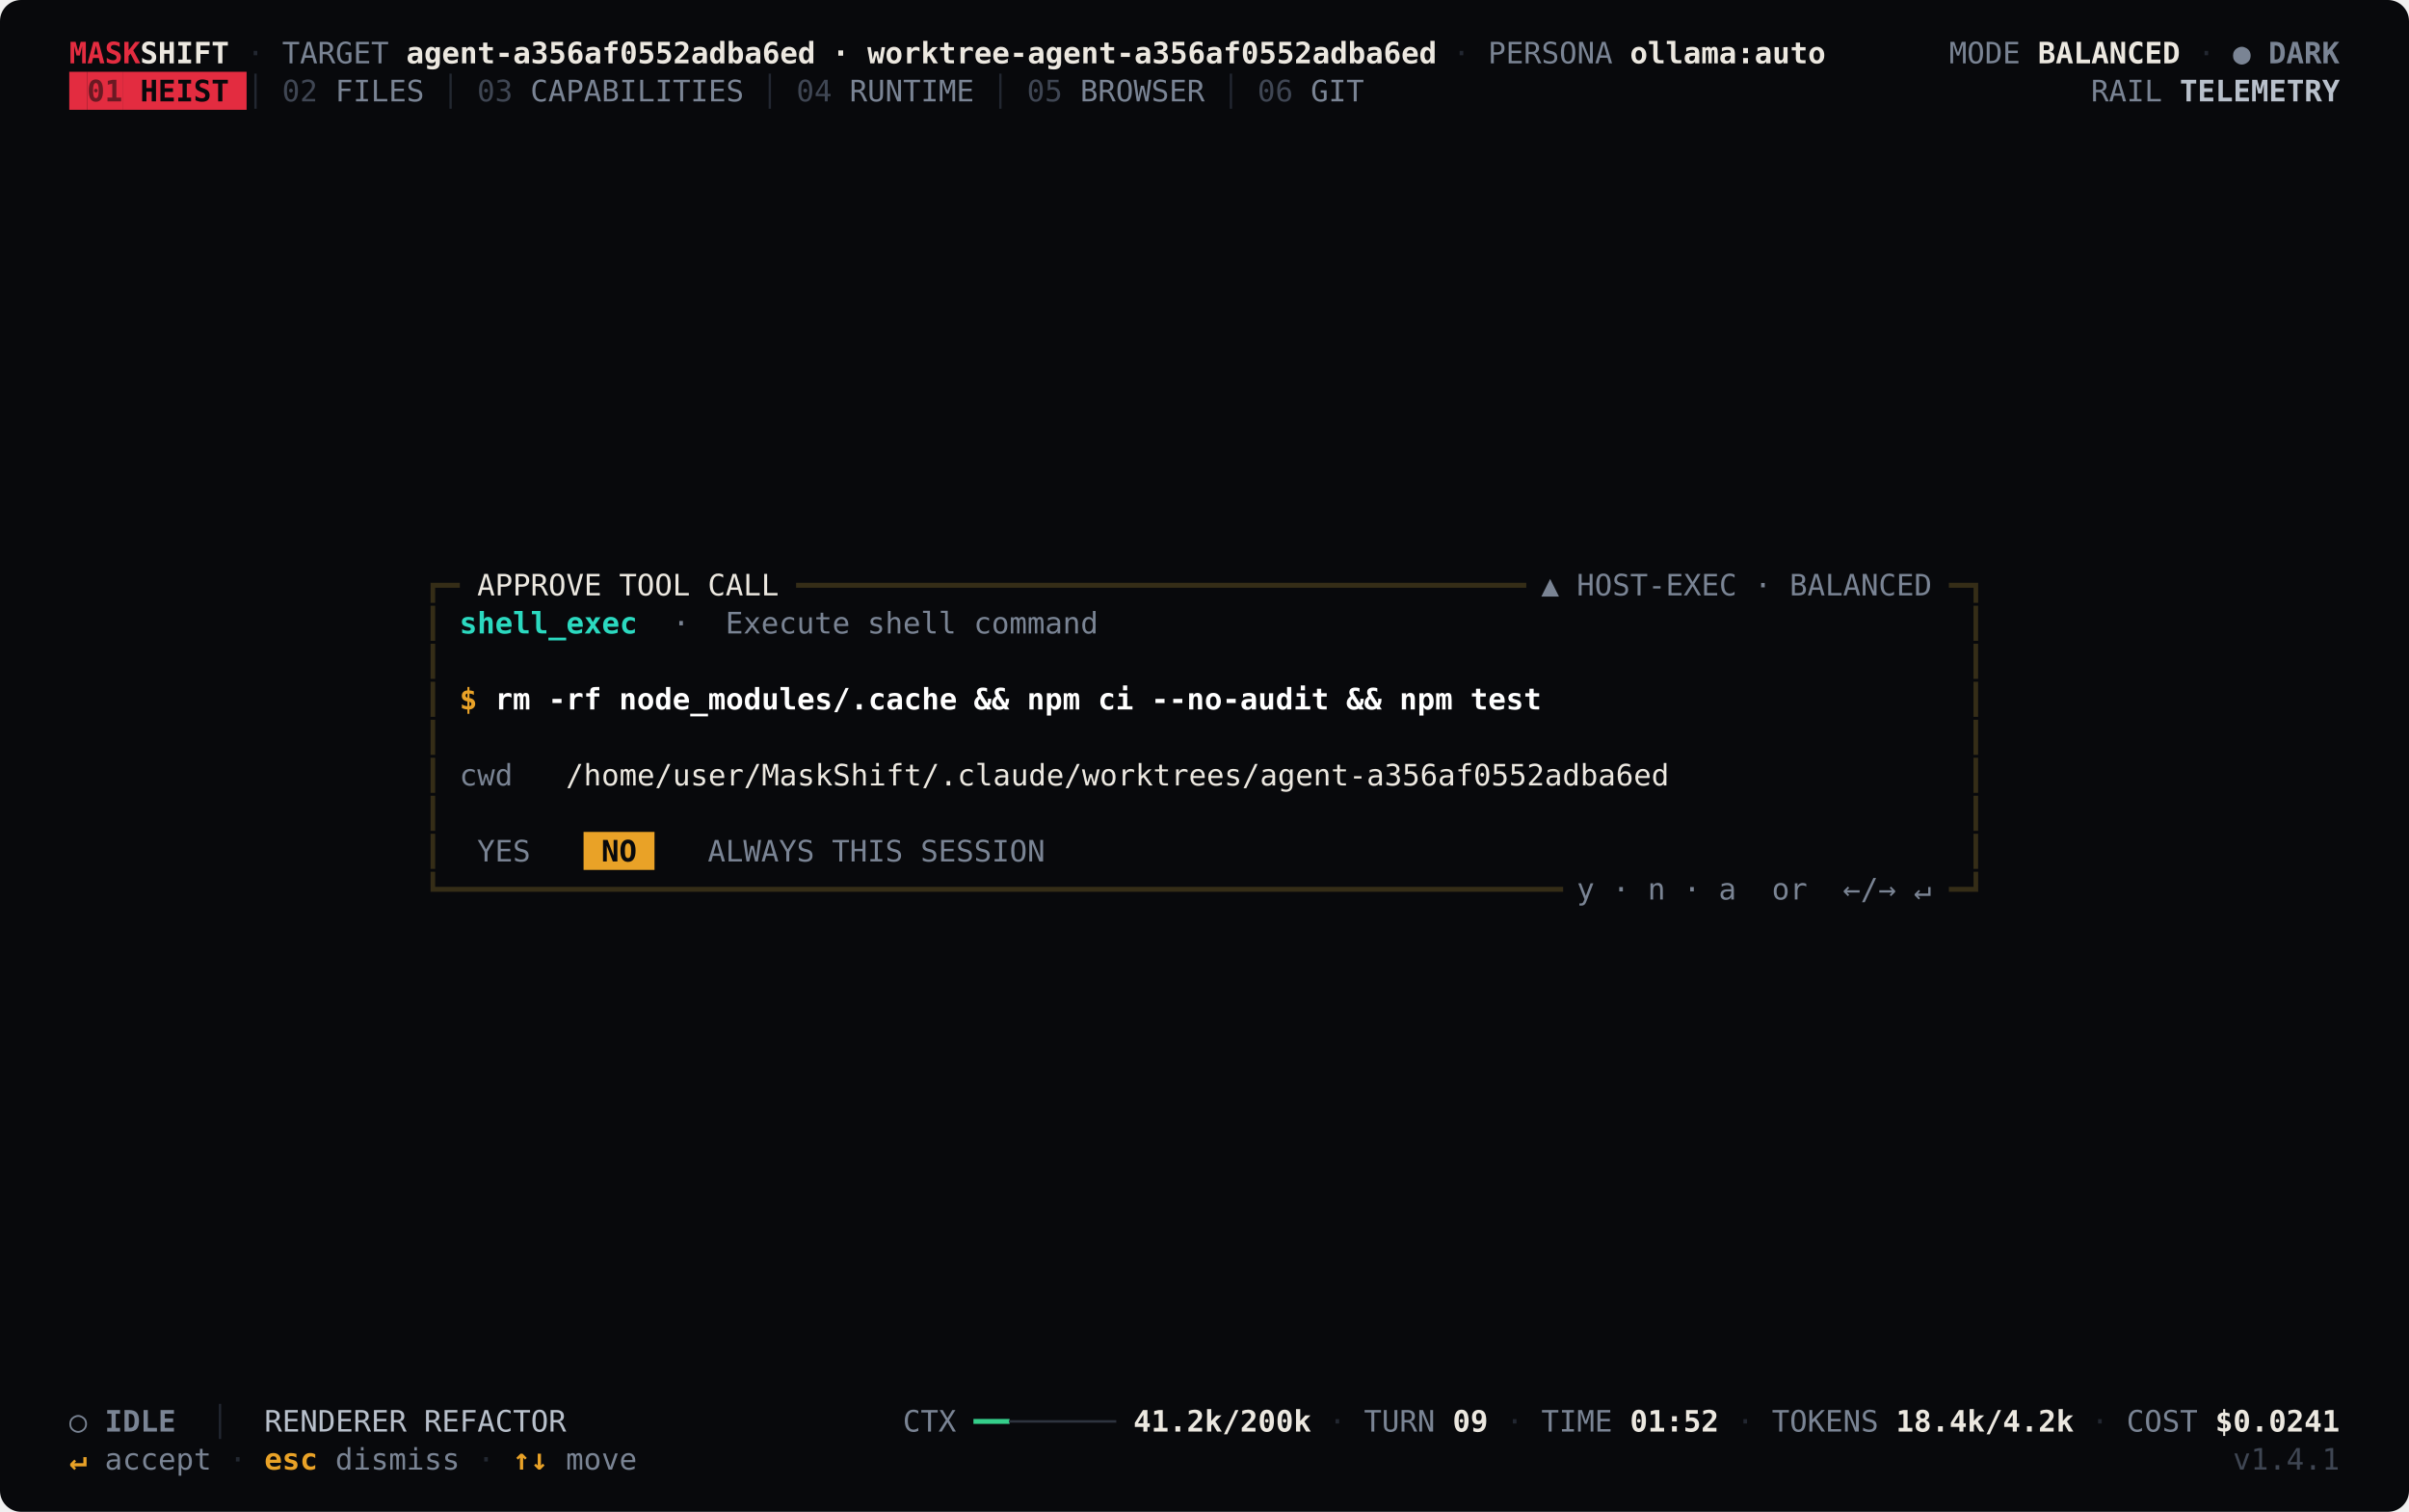
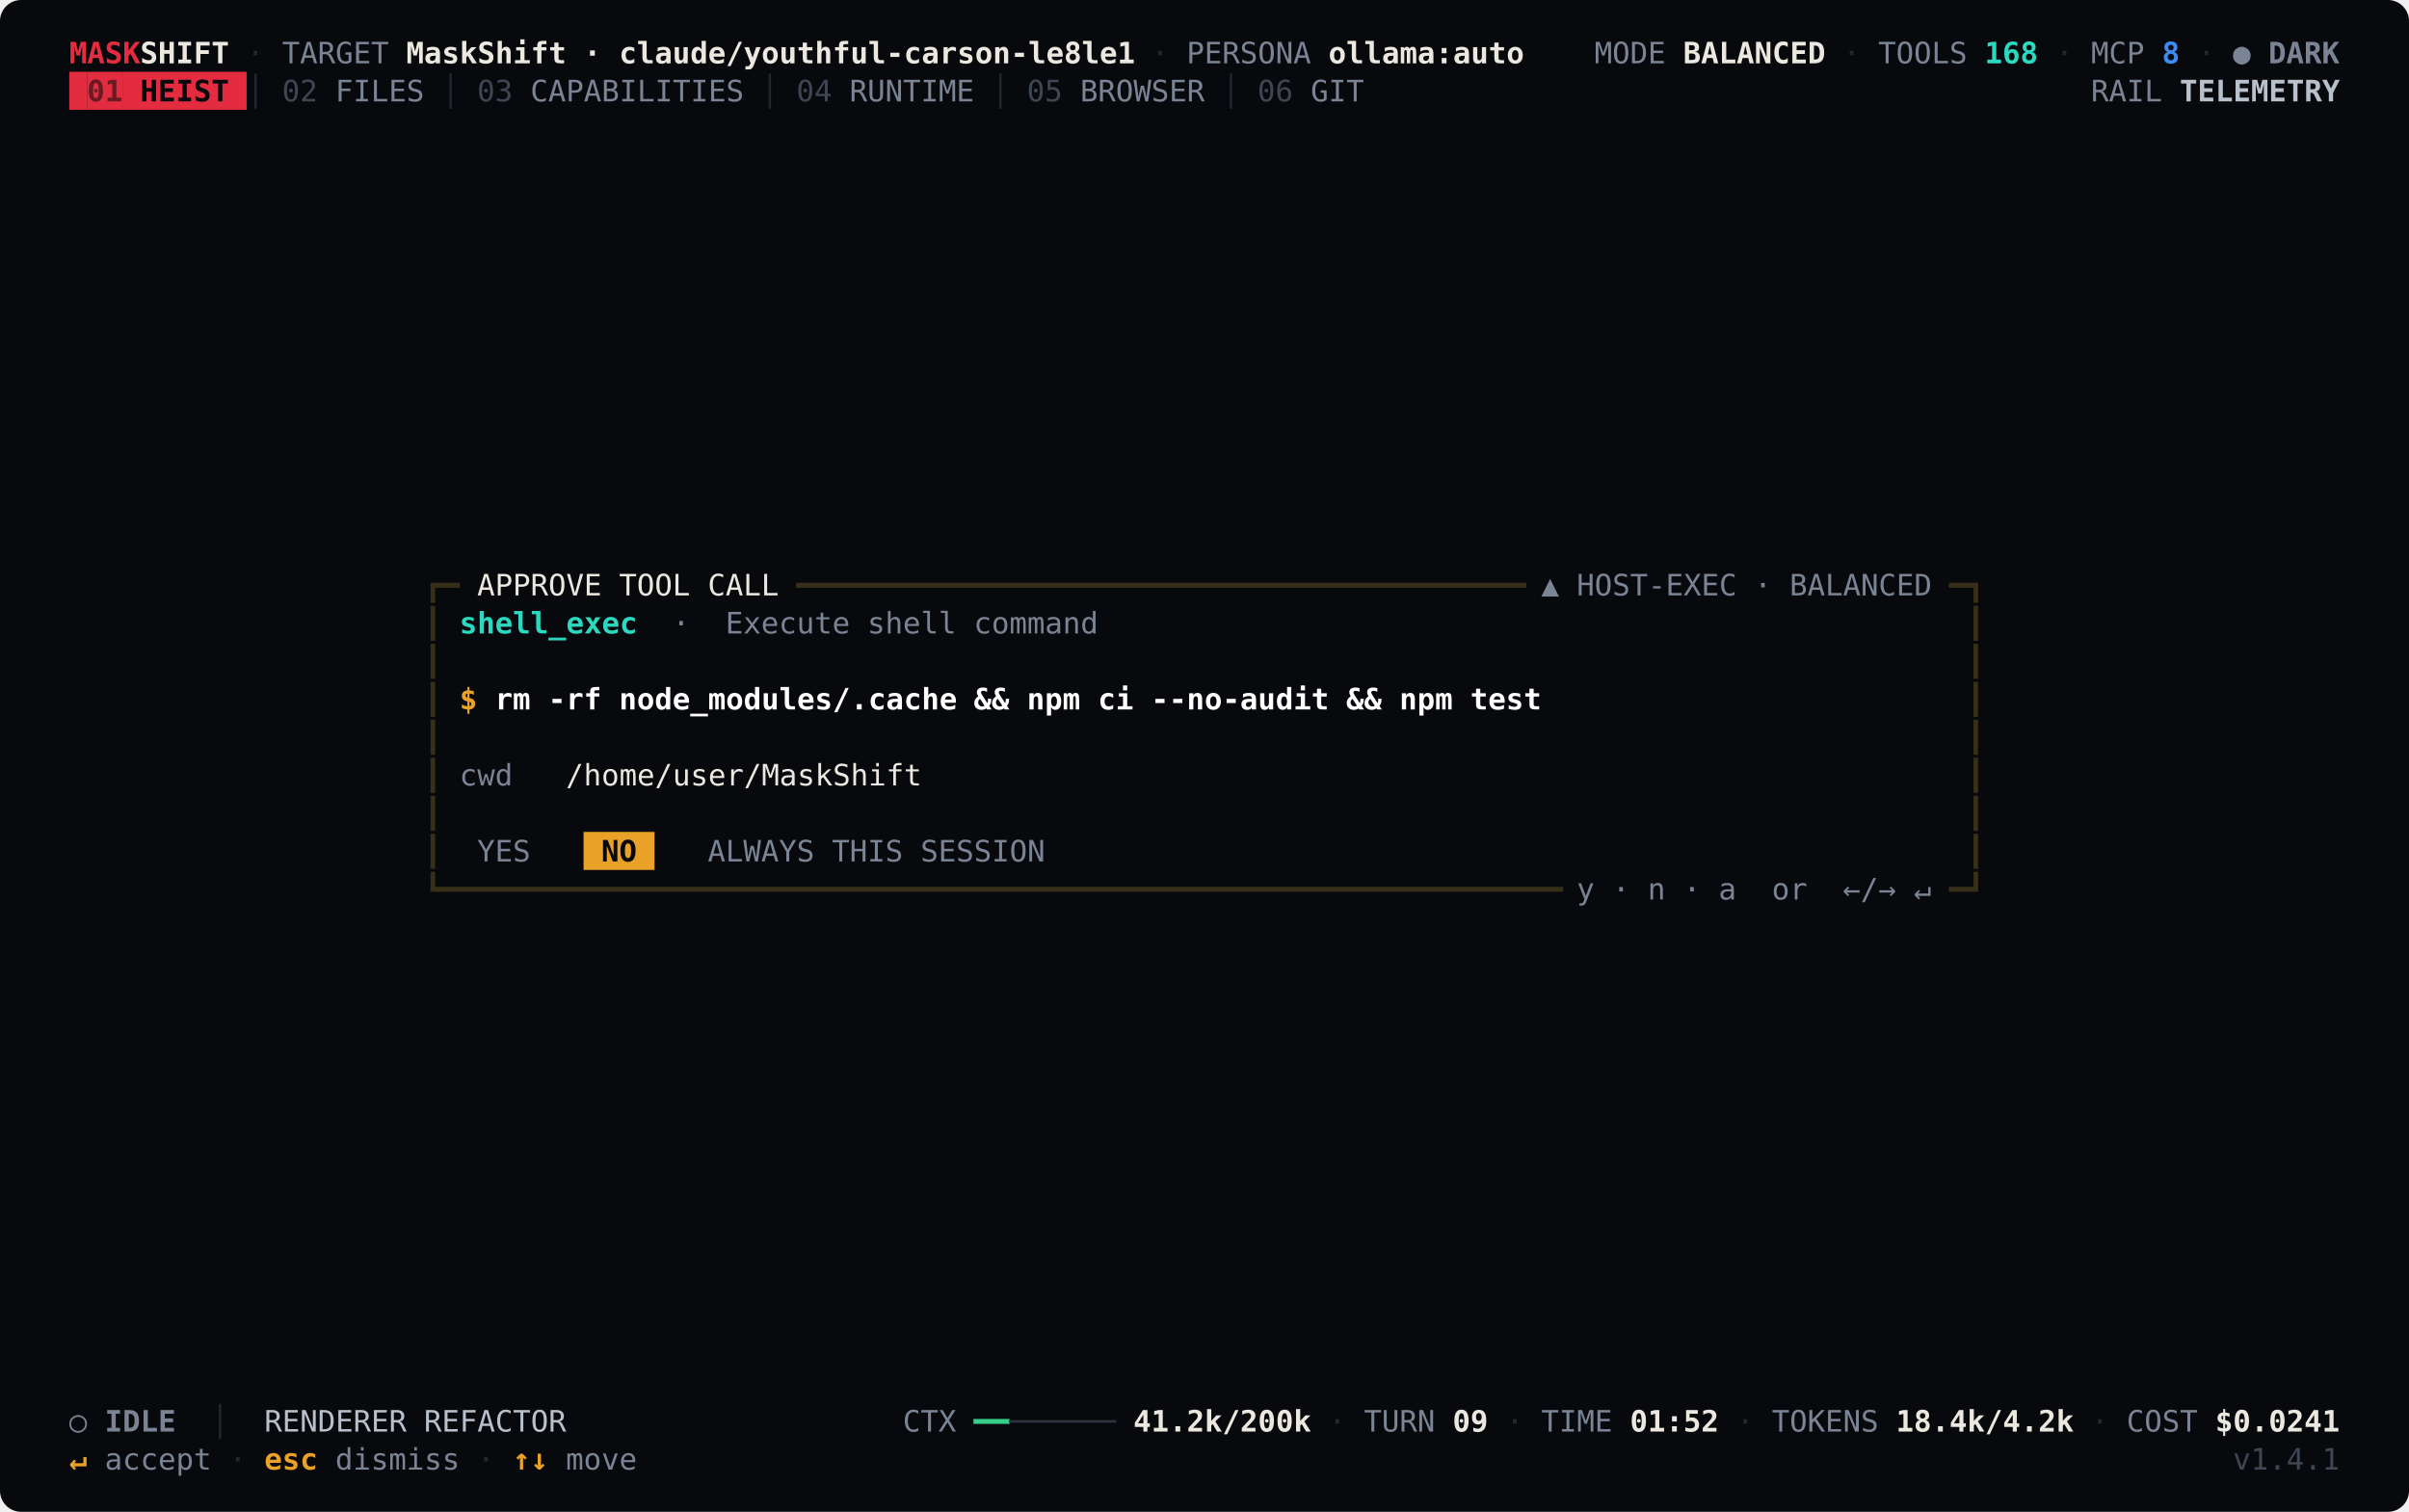
<svg xmlns="http://www.w3.org/2000/svg" width="1141" height="716" viewBox="0 0 1141 716" role="img" aria-label="MaskShift — approving a tool call">
  <rect width="100%" height="100%" rx="10" fill="#08090C" />
  <g font-family="SFMono-Regular, Menlo, Consolas, DejaVu Sans Mono, monospace" font-size="14" xml:space="preserve">
    <text x="32.80" y="30.00" fill="#e32c40" textLength="33.60" lengthAdjust="spacingAndGlyphs" font-weight="700">MASK</text>
    <text x="66.40" y="30.00" fill="#ece8e0" textLength="42.00" lengthAdjust="spacingAndGlyphs" font-weight="700">SHIFT</text>
    <text x="116.80" y="30.00" fill="#222731" textLength="8.40" lengthAdjust="spacingAndGlyphs">·</text>
    <text x="133.60" y="30.00" fill="#7a8494" textLength="50.40" lengthAdjust="spacingAndGlyphs">TARGET</text>
-     <text x="192.40" y="30.00" fill="#ece8e0" textLength="193.20" lengthAdjust="spacingAndGlyphs" font-weight="700">agent-a356af0552adba6ed</text>
-     <text x="394.00" y="30.00" fill="#ece8e0" textLength="8.40" lengthAdjust="spacingAndGlyphs" font-weight="700">·</text>
-     <text x="410.80" y="30.00" fill="#ece8e0" textLength="268.80" lengthAdjust="spacingAndGlyphs" font-weight="700">worktree-agent-a356af0552adba6ed</text>
-     <text x="688.00" y="30.00" fill="#222731" textLength="8.40" lengthAdjust="spacingAndGlyphs">·</text>
-     <text x="704.80" y="30.00" fill="#7a8494" textLength="58.80" lengthAdjust="spacingAndGlyphs">PERSONA</text>
-     <text x="772.00" y="30.00" fill="#ece8e0" textLength="92.40" lengthAdjust="spacingAndGlyphs" font-weight="700">ollama:auto</text>
-     <text x="923.20" y="30.00" fill="#7a8494" textLength="33.60" lengthAdjust="spacingAndGlyphs">MODE</text>
-     <text x="965.20" y="30.00" fill="#ece8e0" textLength="67.20" lengthAdjust="spacingAndGlyphs" font-weight="700">BALANCED</text>
+     <text x="192.40" y="30.00" fill="#ece8e0" textLength="75.60" lengthAdjust="spacingAndGlyphs" font-weight="700">MaskShift</text>
+     <text x="276.40" y="30.00" fill="#ece8e0" textLength="8.40" lengthAdjust="spacingAndGlyphs" font-weight="700">·</text>
+     <text x="293.20" y="30.00" fill="#ece8e0" textLength="243.60" lengthAdjust="spacingAndGlyphs" font-weight="700">claude/youthful-carson-le8le1</text>
+     <text x="545.20" y="30.00" fill="#222731" textLength="8.40" lengthAdjust="spacingAndGlyphs">·</text>
+     <text x="562.00" y="30.00" fill="#7a8494" textLength="58.80" lengthAdjust="spacingAndGlyphs">PERSONA</text>
+     <text x="629.20" y="30.00" fill="#ece8e0" textLength="92.40" lengthAdjust="spacingAndGlyphs" font-weight="700">ollama:auto</text>
+     <text x="755.20" y="30.00" fill="#7a8494" textLength="33.60" lengthAdjust="spacingAndGlyphs">MODE</text>
+     <text x="797.20" y="30.00" fill="#ece8e0" textLength="67.20" lengthAdjust="spacingAndGlyphs" font-weight="700">BALANCED</text>
+     <text x="872.80" y="30.00" fill="#222731" textLength="8.40" lengthAdjust="spacingAndGlyphs">·</text>
+     <text x="889.60" y="30.00" fill="#7a8494" textLength="42.00" lengthAdjust="spacingAndGlyphs">TOOLS</text>
+     <text x="940.00" y="30.00" fill="#2bd9c0" textLength="25.20" lengthAdjust="spacingAndGlyphs" font-weight="700">168</text>
+     <text x="973.60" y="30.00" fill="#222731" textLength="8.40" lengthAdjust="spacingAndGlyphs">·</text>
+     <text x="990.40" y="30.00" fill="#7a8494" textLength="25.20" lengthAdjust="spacingAndGlyphs">MCP</text>
+     <text x="1024.00" y="30.00" fill="#3d8bf5" textLength="8.40" lengthAdjust="spacingAndGlyphs" font-weight="700">8</text>
    <text x="1040.80" y="30.00" fill="#222731" textLength="8.40" lengthAdjust="spacingAndGlyphs">·</text>
    <text x="1057.60" y="30.00" fill="#7a8494" textLength="8.40" lengthAdjust="spacingAndGlyphs">●</text>
    <text x="1074.40" y="30.00" fill="#7a8494" textLength="33.60" lengthAdjust="spacingAndGlyphs" font-weight="700">DARK</text>
    <rect x="32.80" y="34.00" width="8.40" height="18" fill="#e32c40" />
    <rect x="41.20" y="34.00" width="16.80" height="18" fill="#e32c40" />
    <text x="41.20" y="48.00" fill="#6b1923" textLength="16.80" lengthAdjust="spacingAndGlyphs" font-weight="700">01</text>
    <rect x="58.00" y="34.00" width="58.80" height="18" fill="#e32c40" />
    <text x="66.40" y="48.00" fill="#08090c" textLength="42.00" lengthAdjust="spacingAndGlyphs" font-weight="700">HEIST</text>
    <text x="116.80" y="48.00" fill="#222731" textLength="8.40" lengthAdjust="spacingAndGlyphs">│</text>
    <text x="133.60" y="48.00" fill="#3f4653" textLength="16.80" lengthAdjust="spacingAndGlyphs">02</text>
    <text x="158.80" y="48.00" fill="#7a8494" textLength="42.00" lengthAdjust="spacingAndGlyphs">FILES</text>
    <text x="209.20" y="48.00" fill="#222731" textLength="8.40" lengthAdjust="spacingAndGlyphs">│</text>
    <text x="226.00" y="48.00" fill="#3f4653" textLength="16.80" lengthAdjust="spacingAndGlyphs">03</text>
    <text x="251.20" y="48.00" fill="#7a8494" textLength="100.80" lengthAdjust="spacingAndGlyphs">CAPABILITIES</text>
    <text x="360.40" y="48.00" fill="#222731" textLength="8.40" lengthAdjust="spacingAndGlyphs">│</text>
    <text x="377.20" y="48.00" fill="#3f4653" textLength="16.80" lengthAdjust="spacingAndGlyphs">04</text>
    <text x="402.40" y="48.00" fill="#7a8494" textLength="58.80" lengthAdjust="spacingAndGlyphs">RUNTIME</text>
    <text x="469.60" y="48.00" fill="#222731" textLength="8.40" lengthAdjust="spacingAndGlyphs">│</text>
    <text x="486.40" y="48.00" fill="#3f4653" textLength="16.80" lengthAdjust="spacingAndGlyphs">05</text>
    <text x="511.60" y="48.00" fill="#7a8494" textLength="58.80" lengthAdjust="spacingAndGlyphs">BROWSER</text>
    <text x="578.80" y="48.00" fill="#222731" textLength="8.40" lengthAdjust="spacingAndGlyphs">│</text>
    <text x="595.60" y="48.00" fill="#3f4653" textLength="16.80" lengthAdjust="spacingAndGlyphs">06</text>
    <text x="620.80" y="48.00" fill="#7a8494" textLength="25.20" lengthAdjust="spacingAndGlyphs">GIT</text>
    <text x="990.40" y="48.00" fill="#7a8494" textLength="33.60" lengthAdjust="spacingAndGlyphs">RAIL</text>
    <text x="1032.40" y="48.00" fill="#b8c0cb" textLength="75.60" lengthAdjust="spacingAndGlyphs" font-weight="700">TELEMETRY</text>
-     <text x="200.80" y="282.00" fill="#352d17" textLength="16.80" lengthAdjust="spacingAndGlyphs">┏━</text>
+     <text x="200.80" y="282.00" fill="#372f18" textLength="16.80" lengthAdjust="spacingAndGlyphs">┏━</text>
    <text x="226.00" y="282.00" fill="#ece8e0" textLength="58.80" lengthAdjust="spacingAndGlyphs">APPROVE</text>
    <text x="293.20" y="282.00" fill="#ece8e0" textLength="33.60" lengthAdjust="spacingAndGlyphs">TOOL</text>
    <text x="335.20" y="282.00" fill="#ece8e0" textLength="33.60" lengthAdjust="spacingAndGlyphs">CALL</text>
-     <text x="377.20" y="282.00" fill="#352d17" textLength="344.40" lengthAdjust="spacingAndGlyphs">━━━━━━━━━━━━━━━━━━━━━━━━━━━━━━━━━━━━━━━━━</text>
+     <text x="377.20" y="282.00" fill="#372f18" textLength="344.40" lengthAdjust="spacingAndGlyphs">━━━━━━━━━━━━━━━━━━━━━━━━━━━━━━━━━━━━━━━━━</text>
    <text x="730.00" y="282.00" fill="#7a8494" textLength="8.40" lengthAdjust="spacingAndGlyphs">▲</text>
    <text x="746.80" y="282.00" fill="#7a8494" textLength="75.60" lengthAdjust="spacingAndGlyphs">HOST-EXEC</text>
    <text x="830.80" y="282.00" fill="#7a8494" textLength="8.40" lengthAdjust="spacingAndGlyphs">·</text>
    <text x="847.60" y="282.00" fill="#7a8494" textLength="67.20" lengthAdjust="spacingAndGlyphs">BALANCED</text>
-     <text x="923.20" y="282.00" fill="#352d17" textLength="16.80" lengthAdjust="spacingAndGlyphs">━┓</text>
-     <text x="200.80" y="300.00" fill="#352d17" textLength="8.40" lengthAdjust="spacingAndGlyphs">┃</text>
+     <text x="923.20" y="282.00" fill="#372f18" textLength="16.80" lengthAdjust="spacingAndGlyphs">━┓</text>
+     <text x="200.80" y="300.00" fill="#372f18" textLength="8.40" lengthAdjust="spacingAndGlyphs">┃</text>
    <text x="217.60" y="300.00" fill="#2bd9c0" textLength="84.00" lengthAdjust="spacingAndGlyphs" font-weight="700">shell_exec</text>
    <text x="318.40" y="300.00" fill="#7a8494" textLength="8.40" lengthAdjust="spacingAndGlyphs">·</text>
    <text x="343.60" y="300.00" fill="#7a8494" textLength="58.80" lengthAdjust="spacingAndGlyphs">Execute</text>
    <text x="410.80" y="300.00" fill="#7a8494" textLength="42.00" lengthAdjust="spacingAndGlyphs">shell</text>
    <text x="461.20" y="300.00" fill="#7a8494" textLength="58.80" lengthAdjust="spacingAndGlyphs">command</text>
-     <text x="931.60" y="300.00" fill="#352d17" textLength="8.40" lengthAdjust="spacingAndGlyphs">┃</text>
-     <text x="200.80" y="318.00" fill="#352d17" textLength="8.40" lengthAdjust="spacingAndGlyphs">┃</text>
-     <text x="931.60" y="318.00" fill="#352d17" textLength="8.40" lengthAdjust="spacingAndGlyphs">┃</text>
-     <text x="200.80" y="336.00" fill="#352d17" textLength="8.40" lengthAdjust="spacingAndGlyphs">┃</text>
+     <text x="931.60" y="300.00" fill="#372f18" textLength="8.40" lengthAdjust="spacingAndGlyphs">┃</text>
+     <text x="200.80" y="318.00" fill="#372f18" textLength="8.40" lengthAdjust="spacingAndGlyphs">┃</text>
+     <text x="931.60" y="318.00" fill="#372f18" textLength="8.40" lengthAdjust="spacingAndGlyphs">┃</text>
+     <text x="200.80" y="336.00" fill="#372f18" textLength="8.40" lengthAdjust="spacingAndGlyphs">┃</text>
    <text x="217.60" y="336.00" fill="#e9a227" textLength="8.40" lengthAdjust="spacingAndGlyphs" font-weight="700">$</text>
    <text x="234.40" y="336.00" fill="#ffffff" textLength="16.80" lengthAdjust="spacingAndGlyphs" font-weight="700">rm</text>
    <text x="259.60" y="336.00" fill="#ffffff" textLength="25.20" lengthAdjust="spacingAndGlyphs" font-weight="700">-rf</text>
    <text x="293.20" y="336.00" fill="#ffffff" textLength="159.60" lengthAdjust="spacingAndGlyphs" font-weight="700">node_modules/.cache</text>
    <text x="461.20" y="336.00" fill="#ffffff" textLength="16.80" lengthAdjust="spacingAndGlyphs" font-weight="700">&amp;&amp;</text>
    <text x="486.40" y="336.00" fill="#ffffff" textLength="25.20" lengthAdjust="spacingAndGlyphs" font-weight="700">npm</text>
    <text x="520.00" y="336.00" fill="#ffffff" textLength="16.80" lengthAdjust="spacingAndGlyphs" font-weight="700">ci</text>
    <text x="545.20" y="336.00" fill="#ffffff" textLength="84.00" lengthAdjust="spacingAndGlyphs" font-weight="700">--no-audit</text>
    <text x="637.60" y="336.00" fill="#ffffff" textLength="16.80" lengthAdjust="spacingAndGlyphs" font-weight="700">&amp;&amp;</text>
    <text x="662.80" y="336.00" fill="#ffffff" textLength="25.20" lengthAdjust="spacingAndGlyphs" font-weight="700">npm</text>
    <text x="696.40" y="336.00" fill="#ffffff" textLength="33.60" lengthAdjust="spacingAndGlyphs" font-weight="700">test</text>
-     <text x="931.60" y="336.00" fill="#352d17" textLength="8.40" lengthAdjust="spacingAndGlyphs">┃</text>
-     <text x="200.80" y="354.00" fill="#352d17" textLength="8.40" lengthAdjust="spacingAndGlyphs">┃</text>
-     <text x="931.60" y="354.00" fill="#352d17" textLength="8.40" lengthAdjust="spacingAndGlyphs">┃</text>
-     <text x="200.80" y="372.00" fill="#352d17" textLength="8.40" lengthAdjust="spacingAndGlyphs">┃</text>
+     <text x="931.60" y="336.00" fill="#372f18" textLength="8.40" lengthAdjust="spacingAndGlyphs">┃</text>
+     <text x="200.80" y="354.00" fill="#372f18" textLength="8.40" lengthAdjust="spacingAndGlyphs">┃</text>
+     <text x="931.60" y="354.00" fill="#372f18" textLength="8.40" lengthAdjust="spacingAndGlyphs">┃</text>
+     <text x="200.80" y="372.00" fill="#372f18" textLength="8.40" lengthAdjust="spacingAndGlyphs">┃</text>
    <text x="217.60" y="372.00" fill="#7a8494" textLength="25.20" lengthAdjust="spacingAndGlyphs">cwd</text>
-     <text x="268.00" y="372.00" fill="#ece8e0" textLength="520.80" lengthAdjust="spacingAndGlyphs">/home/user/MaskShift/.claude/worktrees/agent-a356af0552adba6ed</text>
-     <text x="931.60" y="372.00" fill="#352d17" textLength="8.40" lengthAdjust="spacingAndGlyphs">┃</text>
-     <text x="200.80" y="390.00" fill="#352d17" textLength="8.40" lengthAdjust="spacingAndGlyphs">┃</text>
-     <text x="931.60" y="390.00" fill="#352d17" textLength="8.40" lengthAdjust="spacingAndGlyphs">┃</text>
-     <text x="200.80" y="408.00" fill="#352d17" textLength="8.40" lengthAdjust="spacingAndGlyphs">┃</text>
+     <text x="268.00" y="372.00" fill="#ece8e0" textLength="168.00" lengthAdjust="spacingAndGlyphs">/home/user/MaskShift</text>
+     <text x="931.60" y="372.00" fill="#372f18" textLength="8.40" lengthAdjust="spacingAndGlyphs">┃</text>
+     <text x="200.80" y="390.00" fill="#372f18" textLength="8.40" lengthAdjust="spacingAndGlyphs">┃</text>
+     <text x="931.60" y="390.00" fill="#372f18" textLength="8.40" lengthAdjust="spacingAndGlyphs">┃</text>
+     <text x="200.80" y="408.00" fill="#372f18" textLength="8.40" lengthAdjust="spacingAndGlyphs">┃</text>
    <text x="226.00" y="408.00" fill="#7a8494" textLength="25.20" lengthAdjust="spacingAndGlyphs">YES</text>
    <rect x="276.40" y="394.00" width="33.60" height="18" fill="#e9a227" />
    <text x="284.80" y="408.00" fill="#08090c" textLength="16.80" lengthAdjust="spacingAndGlyphs" font-weight="700">NO</text>
    <text x="335.20" y="408.00" fill="#7a8494" textLength="50.40" lengthAdjust="spacingAndGlyphs">ALWAYS</text>
    <text x="394.00" y="408.00" fill="#7a8494" textLength="33.60" lengthAdjust="spacingAndGlyphs">THIS</text>
    <text x="436.00" y="408.00" fill="#7a8494" textLength="58.80" lengthAdjust="spacingAndGlyphs">SESSION</text>
-     <text x="931.60" y="408.00" fill="#352d17" textLength="8.40" lengthAdjust="spacingAndGlyphs">┃</text>
-     <text x="200.80" y="426.00" fill="#352d17" textLength="537.60" lengthAdjust="spacingAndGlyphs">┗━━━━━━━━━━━━━━━━━━━━━━━━━━━━━━━━━━━━━━━━━━━━━━━━━━━━━━━━━━━━━━━</text>
+     <text x="931.60" y="408.00" fill="#372f18" textLength="8.40" lengthAdjust="spacingAndGlyphs">┃</text>
+     <text x="200.80" y="426.00" fill="#372f18" textLength="537.60" lengthAdjust="spacingAndGlyphs">┗━━━━━━━━━━━━━━━━━━━━━━━━━━━━━━━━━━━━━━━━━━━━━━━━━━━━━━━━━━━━━━━</text>
    <text x="746.80" y="426.00" fill="#7a8494" textLength="8.40" lengthAdjust="spacingAndGlyphs">y</text>
    <text x="763.60" y="426.00" fill="#7a8494" textLength="8.40" lengthAdjust="spacingAndGlyphs">·</text>
    <text x="780.40" y="426.00" fill="#7a8494" textLength="8.40" lengthAdjust="spacingAndGlyphs">n</text>
    <text x="797.20" y="426.00" fill="#7a8494" textLength="8.40" lengthAdjust="spacingAndGlyphs">·</text>
    <text x="814.00" y="426.00" fill="#7a8494" textLength="8.40" lengthAdjust="spacingAndGlyphs">a</text>
    <text x="839.20" y="426.00" fill="#7a8494" textLength="16.80" lengthAdjust="spacingAndGlyphs">or</text>
    <text x="872.80" y="426.00" fill="#7a8494" textLength="25.20" lengthAdjust="spacingAndGlyphs">←/→</text>
    <text x="906.40" y="426.00" fill="#7a8494" textLength="8.40" lengthAdjust="spacingAndGlyphs">↵</text>
-     <text x="923.20" y="426.00" fill="#352d17" textLength="16.80" lengthAdjust="spacingAndGlyphs">━┛</text>
+     <text x="923.20" y="426.00" fill="#372f18" textLength="16.80" lengthAdjust="spacingAndGlyphs">━┛</text>
    <text x="32.80" y="678.00" fill="#7a8494" textLength="8.40" lengthAdjust="spacingAndGlyphs">○</text>
    <text x="49.60" y="678.00" fill="#7a8494" textLength="33.60" lengthAdjust="spacingAndGlyphs" font-weight="700">IDLE</text>
    <text x="100.00" y="678.00" fill="#222731" textLength="8.40" lengthAdjust="spacingAndGlyphs">│</text>
    <text x="125.20" y="678.00" fill="#b8c0cb" textLength="67.20" lengthAdjust="spacingAndGlyphs">RENDERER</text>
    <text x="200.80" y="678.00" fill="#b8c0cb" textLength="67.20" lengthAdjust="spacingAndGlyphs">REFACTOR</text>
    <text x="427.60" y="678.00" fill="#7a8494" textLength="25.20" lengthAdjust="spacingAndGlyphs">CTX</text>
    <text x="461.20" y="678.00" fill="#35cf8b" textLength="16.80" lengthAdjust="spacingAndGlyphs">━━</text>
    <text x="478.00" y="678.00" fill="#2e343f" textLength="50.40" lengthAdjust="spacingAndGlyphs">──────</text>
    <text x="536.80" y="678.00" fill="#ece8e0" textLength="84.00" lengthAdjust="spacingAndGlyphs" font-weight="700">41.2k/200k</text>
    <text x="629.20" y="678.00" fill="#222731" textLength="8.40" lengthAdjust="spacingAndGlyphs">·</text>
    <text x="646.00" y="678.00" fill="#7a8494" textLength="33.60" lengthAdjust="spacingAndGlyphs">TURN</text>
    <text x="688.00" y="678.00" fill="#ece8e0" textLength="16.80" lengthAdjust="spacingAndGlyphs" font-weight="700">09</text>
    <text x="713.20" y="678.00" fill="#222731" textLength="8.40" lengthAdjust="spacingAndGlyphs">·</text>
    <text x="730.00" y="678.00" fill="#7a8494" textLength="33.60" lengthAdjust="spacingAndGlyphs">TIME</text>
    <text x="772.00" y="678.00" fill="#ece8e0" textLength="42.00" lengthAdjust="spacingAndGlyphs" font-weight="700">01:52</text>
    <text x="822.40" y="678.00" fill="#222731" textLength="8.40" lengthAdjust="spacingAndGlyphs">·</text>
    <text x="839.20" y="678.00" fill="#7a8494" textLength="50.40" lengthAdjust="spacingAndGlyphs">TOKENS</text>
    <text x="898.00" y="678.00" fill="#ece8e0" textLength="84.00" lengthAdjust="spacingAndGlyphs" font-weight="700">18.4k/4.2k</text>
    <text x="990.40" y="678.00" fill="#222731" textLength="8.40" lengthAdjust="spacingAndGlyphs">·</text>
    <text x="1007.20" y="678.00" fill="#7a8494" textLength="33.60" lengthAdjust="spacingAndGlyphs">COST</text>
    <text x="1049.20" y="678.00" fill="#ece8e0" textLength="58.80" lengthAdjust="spacingAndGlyphs" font-weight="700">$0.0241</text>
    <text x="32.80" y="696.00" fill="#e9a227" textLength="8.40" lengthAdjust="spacingAndGlyphs" font-weight="700">↵</text>
    <text x="49.60" y="696.00" fill="#7a8494" textLength="50.40" lengthAdjust="spacingAndGlyphs">accept</text>
    <text x="108.40" y="696.00" fill="#222731" textLength="8.40" lengthAdjust="spacingAndGlyphs">·</text>
    <text x="125.20" y="696.00" fill="#e9a227" textLength="25.20" lengthAdjust="spacingAndGlyphs" font-weight="700">esc</text>
    <text x="158.80" y="696.00" fill="#7a8494" textLength="58.80" lengthAdjust="spacingAndGlyphs">dismiss</text>
    <text x="226.00" y="696.00" fill="#222731" textLength="8.40" lengthAdjust="spacingAndGlyphs">·</text>
    <text x="242.80" y="696.00" fill="#e9a227" textLength="16.80" lengthAdjust="spacingAndGlyphs" font-weight="700">↑↓</text>
    <text x="268.00" y="696.00" fill="#7a8494" textLength="33.60" lengthAdjust="spacingAndGlyphs">move</text>
    <text x="1057.60" y="696.00" fill="#3f4653" textLength="50.40" lengthAdjust="spacingAndGlyphs">v1.4.1</text>
  </g>
</svg>
